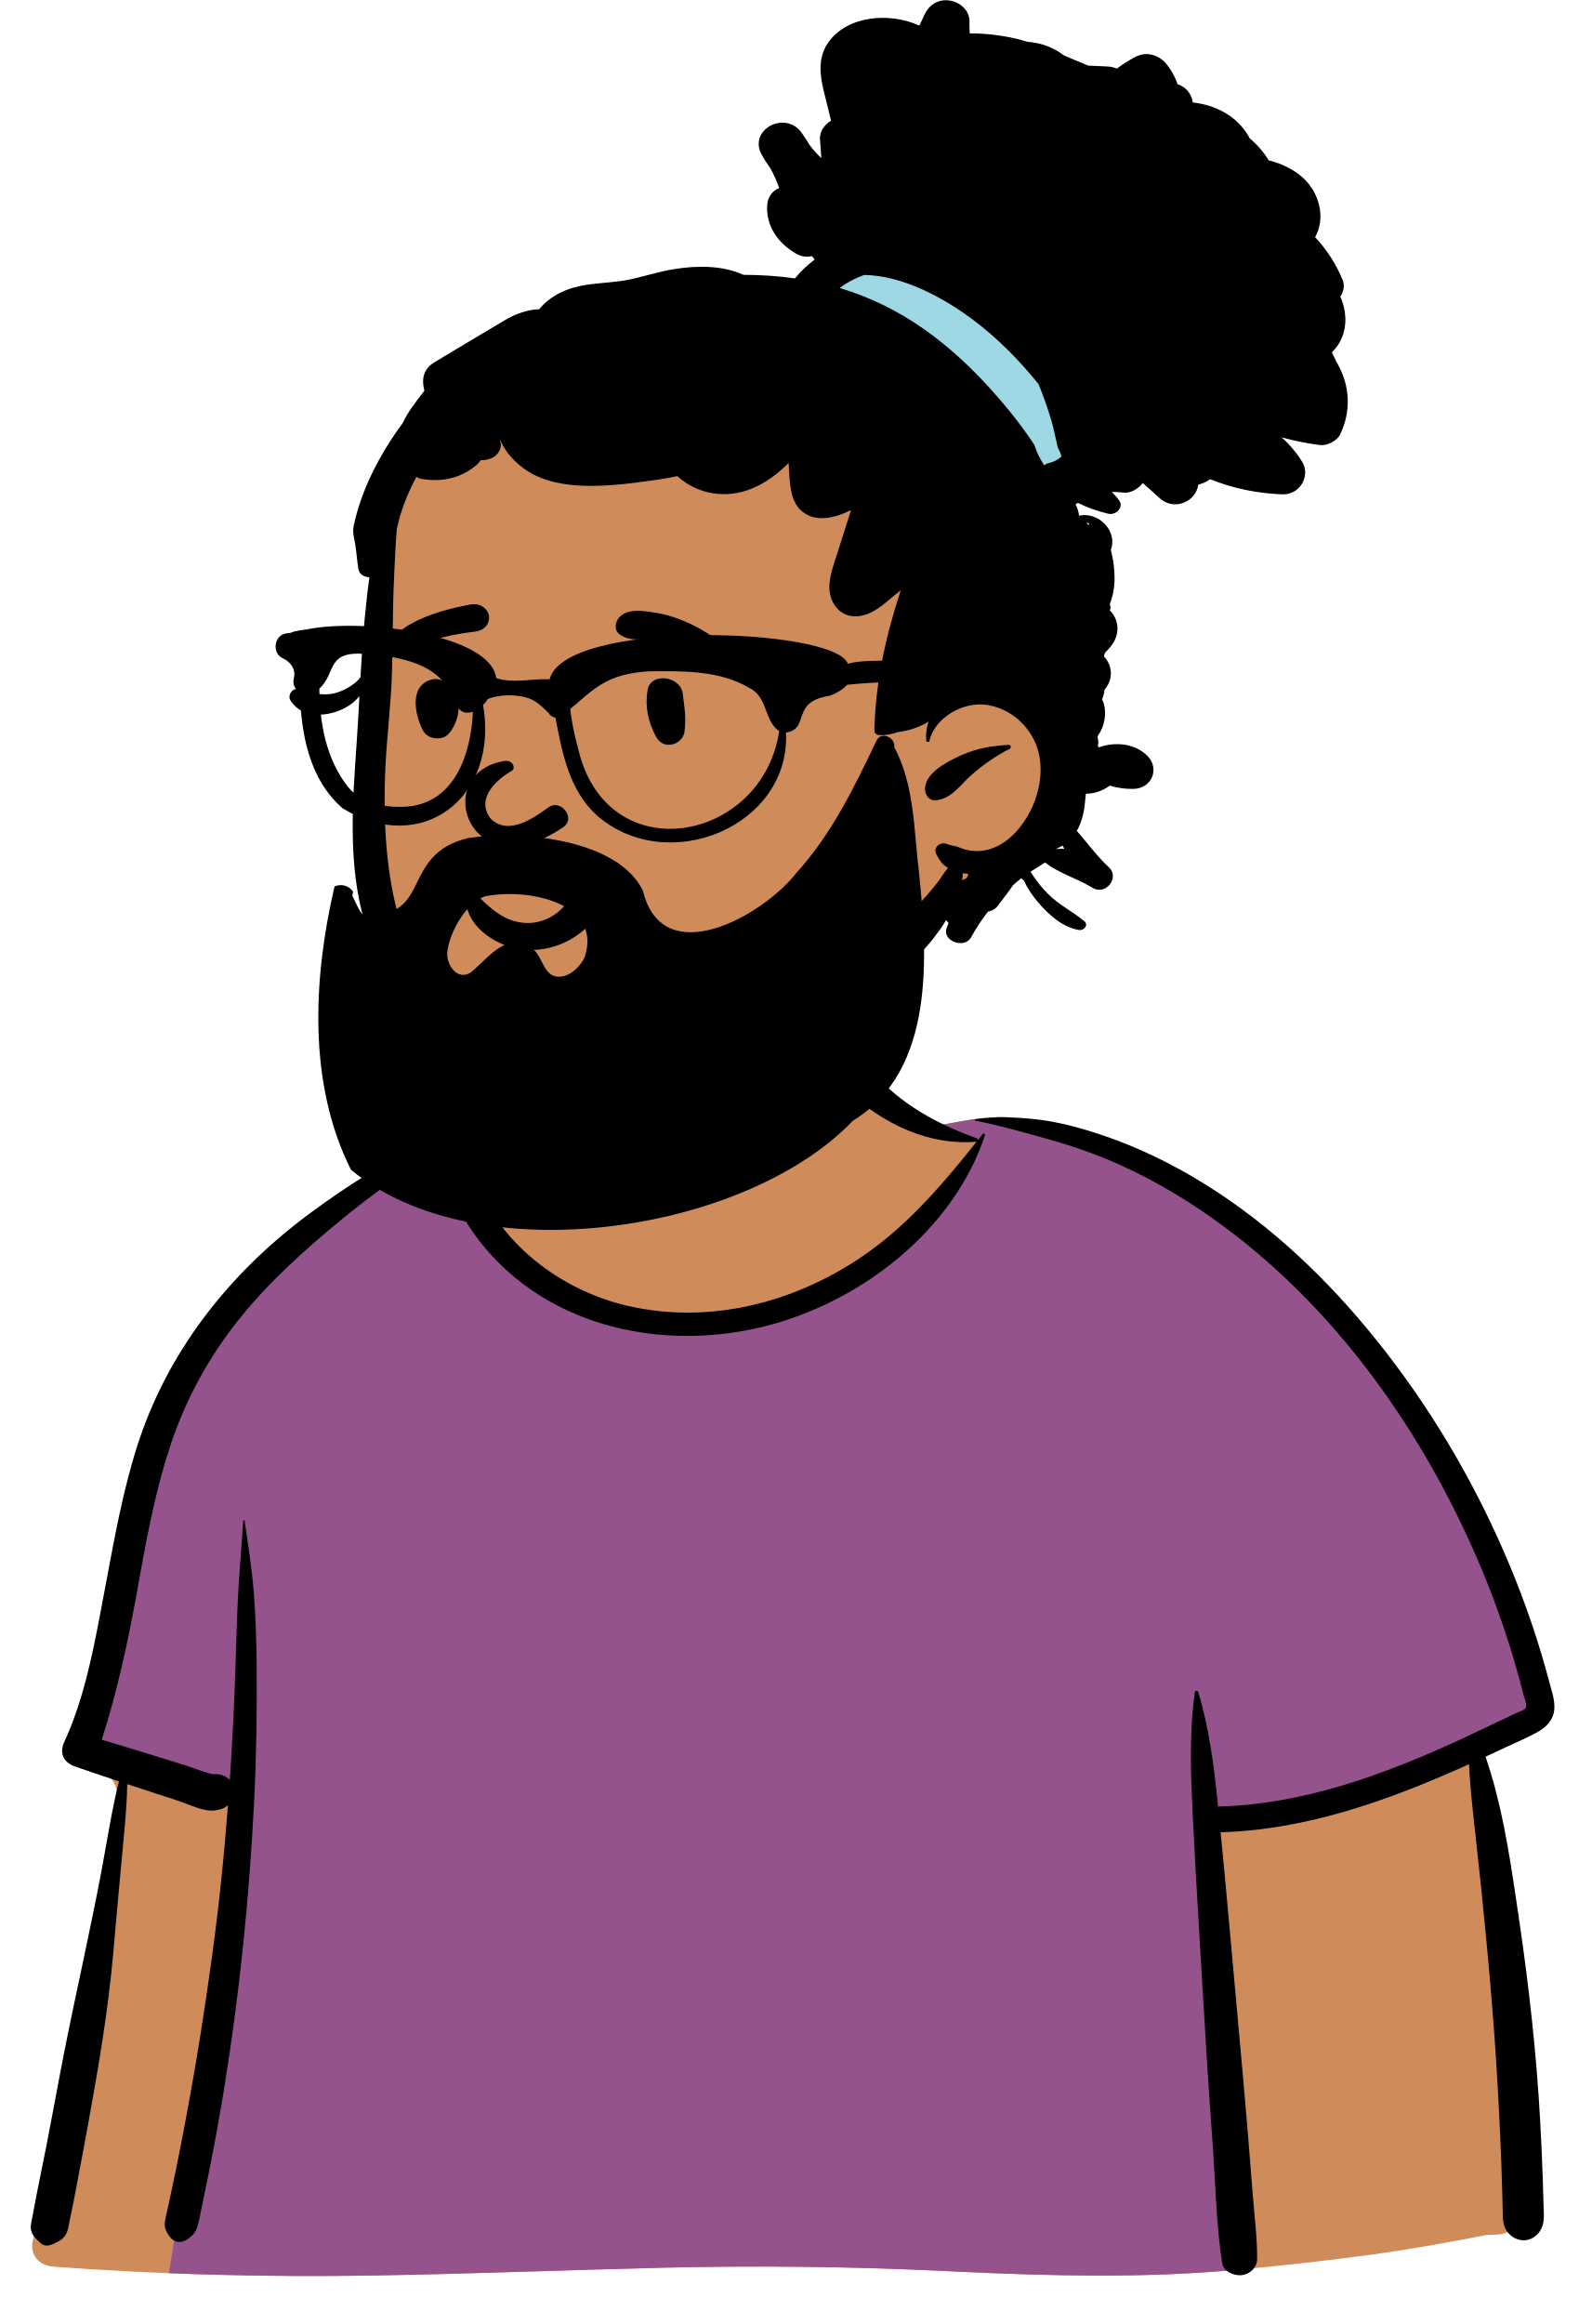
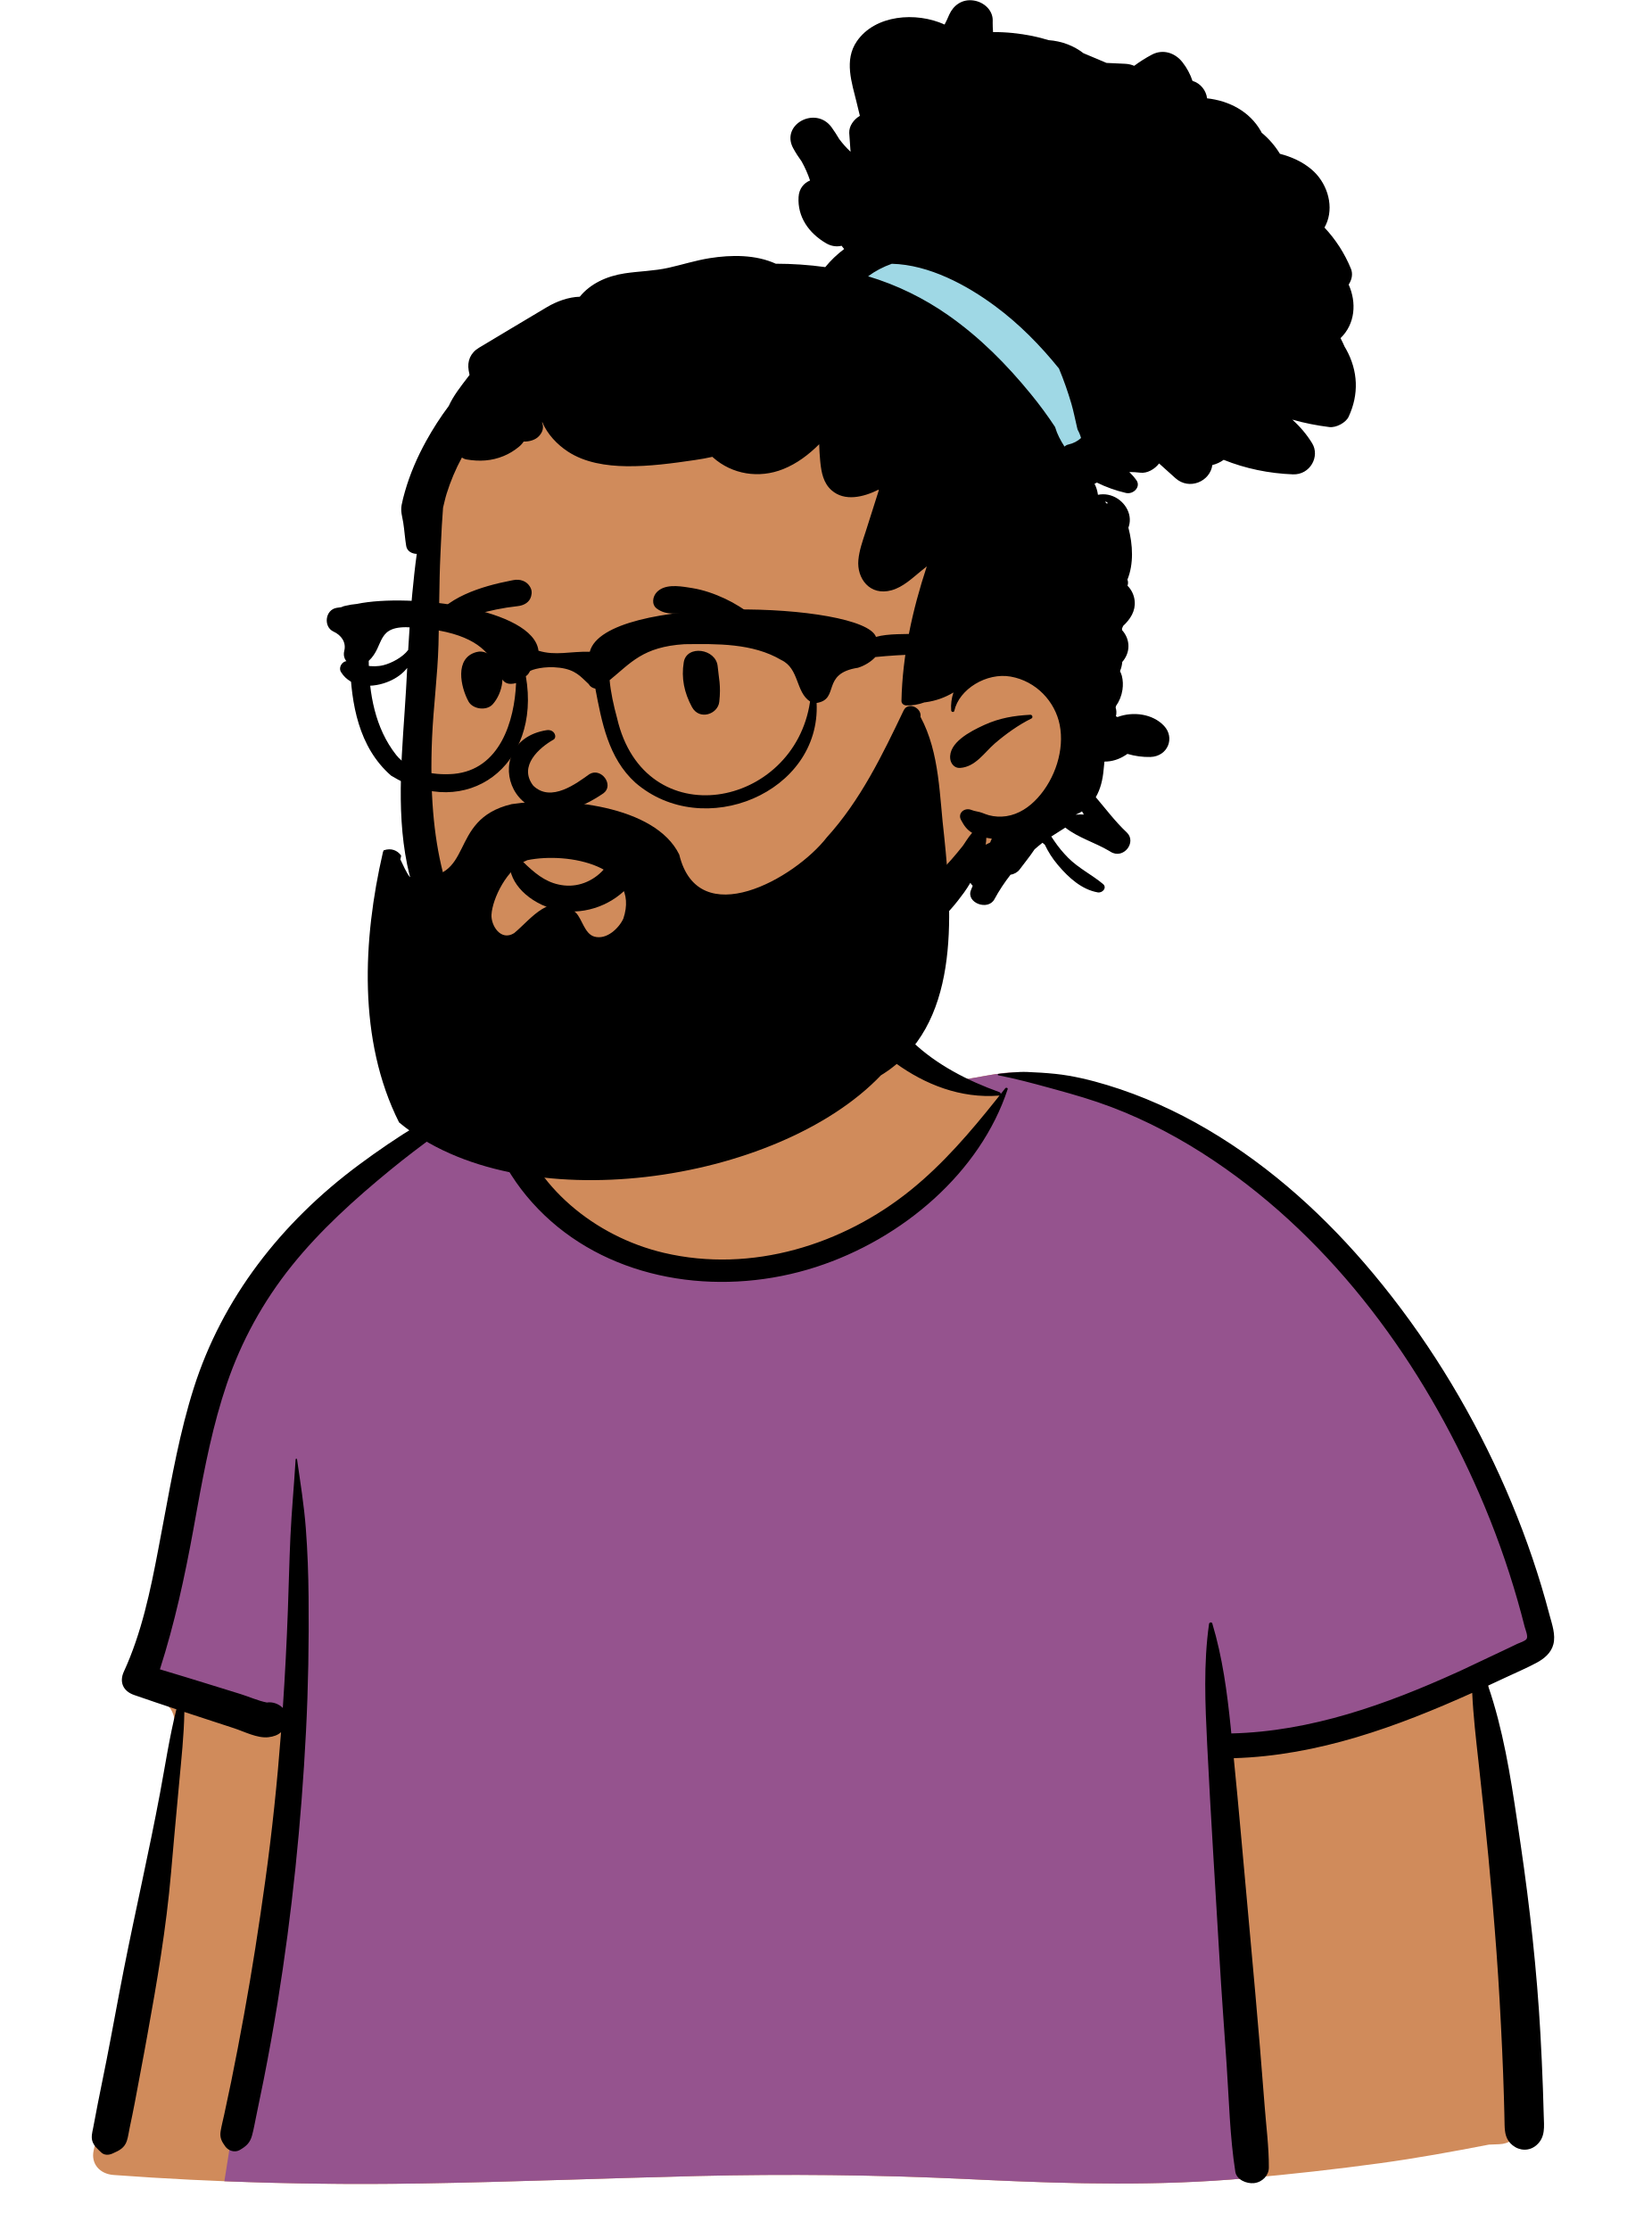
- <svg xmlns="http://www.w3.org/2000/svg" width="200" height="292" viewBox="0 0 200 292" fill="none">
+ <svg xmlns="http://www.w3.org/2000/svg" width="200" height="270" viewBox="0 0 200 292" fill="none">
  <path fill-rule="evenodd" clip-rule="evenodd" d="M10.689 251.233C11.675 246.077 12.578 240.907 13.399 235.725C13.789 233.266 14.169 230.803 14.511 228.337C14.75 226.609 15.115 224.634 13.846 223.354C12.06 221.553 10.438 220.011 10.22 217.431C10.014 215.003 10.9 212.357 11.454 210.001C12.616 205.059 14.062 200.179 15.661 195.344C17.285 190.433 19.065 185.568 20.871 180.712C22.56 176.171 24.183 171.59 26.382 167.234C30.556 158.968 37.617 152.846 46.344 148.758C48.514 147.742 52.941 144.112 55.208 143.3C57.293 142.553 57.285 144.734 59.337 143.913C60.977 143.256 62.504 142.38 63.423 140.913C64.42 139.32 66.92 137.092 67.301 135.238C68.107 131.307 67.234 127.962 70.261 125.004C72.95 122.377 76.562 120.578 80.301 119.612C88.525 117.486 99.493 118.972 104.454 126.052C106.824 129.433 107.652 133.519 110.85 136.279C113.643 138.688 113.018 140.335 116.634 141.577C116.839 141.647 122.391 140.544 122.596 140.614C126.553 139.83 130.334 142.026 133.964 143.3C139.375 145.199 144.528 147.671 149.368 150.609C159.128 156.534 167.487 164.227 174.379 172.932C181.328 181.709 186.719 191.547 190.558 201.83C191.49 204.327 192.328 206.855 193.066 209.408C193.48 210.836 193.922 212.318 193.418 213.78C193.007 214.977 192.091 215.868 191.015 216.586C189.557 217.559 186.633 218.192 186.69 220.149C186.733 221.637 187.278 223.204 187.544 224.674C187.861 226.426 188.121 228.188 188.381 229.947C189.564 237.954 190.485 246.006 190.893 254.081C191.294 262.032 191.627 270.146 191.031 278.094C190.992 278.619 190.823 279.1 190.551 279.506C190.805 279.596 190.825 280.035 190.508 280.097C190.287 280.141 190.066 280.184 189.844 280.228C189.384 280.55 188.81 280.748 188.15 280.767C187.702 280.78 187.255 280.799 186.808 280.82C182.089 281.734 177.37 282.597 172.59 283.251C166.778 284.046 160.95 284.693 155.104 285.22C143.09 286.302 131.171 285.943 119.142 285.36C107.131 284.778 95.127 284.642 83.104 284.931C71.071 285.221 59.041 285.706 47.005 285.905C33.558 286.126 20.131 285.786 6.723 284.796C4.884 284.66 3.747 283.305 4.109 281.613C6.282 271.479 8.744 261.411 10.689 251.233Z" fill="#D08B5B" />
  <path fill-rule="evenodd" clip-rule="evenodd" d="M133.964 143.3L133.702 143.206C130.152 141.922 126.458 139.849 122.597 140.614C122.46 140.567 119.948 141.042 118.227 141.343L119.86 142.922L122.743 143.436C112.798 158.641 101.037 166.244 87.458 166.244C73.879 166.244 63.576 158.641 56.547 143.436L55.588 143.19C55.47 143.215 55.344 143.252 55.209 143.3C52.941 144.112 48.515 147.741 46.344 148.758C37.617 152.846 30.556 158.968 26.383 167.234C24.257 171.445 22.669 175.866 21.04 180.257L20.872 180.712C19.066 185.568 17.285 190.433 15.661 195.344C14.133 199.968 12.743 204.635 11.608 209.356L11.455 210C10.901 212.357 10.015 215.003 10.22 217.431C10.298 218.35 10.554 219.137 10.932 219.852L30.601 226.408L21.231 285.617C29.814 285.958 38.406 286.046 47.005 285.905C59.042 285.706 71.071 285.221 83.105 284.931C94.764 284.65 106.404 284.77 118.051 285.308L121.008 285.449C132.405 285.976 143.712 286.246 155.104 285.22L155.88 285.149V285.149L155.88 276.488L151.879 228.262L172.159 224.725L192.066 215.768C192.668 215.21 193.15 214.56 193.419 213.78C193.885 212.426 193.54 211.055 193.159 209.725L193.067 209.408C192.328 206.855 191.491 204.327 190.559 201.83C186.72 191.547 181.328 181.709 174.38 172.932C167.488 164.227 159.129 156.534 149.368 150.609C144.528 147.671 139.376 145.199 133.964 143.3Z" fill="#95538E" />
  <path fill-rule="evenodd" clip-rule="evenodd" d="M126.348 140.365C125.105 140.314 123.837 140.501 122.596 140.614C122.488 140.624 122.447 140.778 122.569 140.802C124.789 141.231 126.985 141.819 129.166 142.416L130.099 142.672C132.558 143.346 134.945 144.041 137.325 144.94C142.07 146.731 146.575 149.149 150.722 151.927C166.691 162.623 178.249 178.817 185.542 195.584C187.523 200.137 189.201 204.804 190.56 209.549C190.891 210.703 191.202 211.862 191.497 213.025C191.583 213.366 191.961 214.239 191.754 214.588C191.571 214.896 190.86 215.087 190.529 215.247L189.414 215.783C187.239 216.821 183.616 218.529 183.252 218.695L182.686 218.953C173.416 223.163 163.512 226.733 153.082 226.98L153 226.155V226.155C152.535 221.593 151.925 217.006 150.593 212.584C150.521 212.347 150.195 212.427 150.165 212.638C149.423 217.873 149.66 223.149 149.919 228.408C150.377 237.722 150.986 247.032 151.527 256.343C151.798 261 152.148 265.655 152.464 270.31C152.781 274.975 152.884 279.751 153.607 284.378C153.768 285.409 155.071 285.969 156.059 285.861C157.151 285.74 157.991 284.849 157.996 283.827C158.01 281.132 157.644 278.405 157.441 275.717C157.248 273.163 157.041 270.61 156.829 268.057C156.053 258.741 155.161 249.435 154.336 240.122C154.043 236.819 153.728 233.519 153.402 230.22C164.452 229.89 174.775 226.098 184.623 221.668C184.765 224.666 185.11 227.659 185.443 230.645C186.373 238.977 187.194 247.307 187.807 255.665C188.118 259.886 188.343 264.113 188.54 268.34C188.636 270.418 188.715 272.496 188.775 274.575C188.796 275.267 188.814 275.96 188.83 276.653L188.864 278.241C188.891 279.247 189.002 280.178 189.915 280.911C190.843 281.654 192.096 281.694 193.015 280.911C194.244 279.862 194.027 278.433 193.99 277.024C193.96 275.836 193.923 274.649 193.881 273.461C193.796 271.086 193.688 268.711 193.556 266.337C193.095 258.039 192.174 249.773 190.969 241.541L190.499 238.364C189.622 232.456 188.658 226.414 186.696 220.724C187.46 220.372 188.221 220.017 188.98 219.661C190.327 219.03 191.718 218.437 193.027 217.74C194.065 217.187 194.961 216.429 195.25 215.31C195.572 214.063 195.079 212.699 194.752 211.483L194.723 211.376C194.402 210.151 194.056 208.931 193.692 207.717C192.212 202.793 190.383 197.965 188.243 193.254C183.957 183.824 178.424 174.865 171.667 166.765C165.584 159.474 158.398 152.861 149.976 147.902C145.859 145.478 141.471 143.487 136.83 142.079C134.662 141.421 132.302 140.849 130.031 140.614C128.806 140.487 127.579 140.414 126.348 140.365ZM104.316 125.422C102.838 123.952 99.902 125.473 100.612 127.419C102.28 131.999 104.938 136.177 109.086 139.186C112.985 142.015 117.634 143.853 122.641 143.461C122.679 143.457 122.713 143.448 122.742 143.435L122.311 143.978C118.923 148.223 115.35 152.409 111.043 155.879C102.267 162.948 90.318 166.762 78.78 164.049C69.703 161.915 61.705 155.265 59.353 146.79C59.69 146.93 60.091 146.978 60.531 146.889C62.413 146.51 64.276 144.677 65.489 143.362C66.802 141.94 67.828 140.404 68.579 138.668C69.955 135.491 70.396 131.401 68.518 128.323C68.286 127.944 67.751 128.156 67.706 128.527L67.634 129.105C67.272 131.989 66.821 134.779 65.353 137.408C64.635 138.695 63.774 139.951 62.726 141.028C62.165 141.605 61.557 142.156 60.9 142.639C60.261 143.11 59.486 143.45 58.913 143.991L58.808 144.095L58.805 144.076C58.66 142.934 57.796 142.431 56.95 142.463C56.132 142.493 55.17 142.827 54.798 142.987L54.763 143.002C49.053 145.541 43.795 148.851 38.846 152.523C28.612 160.116 20.945 170.043 17.229 181.733C15.406 187.47 14.36 193.382 13.255 199.266L12.575 202.871C11.544 208.303 10.393 213.842 8.066 218.895C7.464 220.203 7.928 221.428 9.404 221.942C11.247 222.584 13.097 223.206 14.949 223.82C14.04 227.436 13.485 231.177 12.803 234.81C11.354 242.534 9.579 250.209 8.057 257.922C7.279 261.866 6.576 265.823 5.799 269.768C5.425 271.667 5.034 273.564 4.654 275.463C4.449 276.487 4.264 277.514 4.068 278.539L4.034 278.709C3.922 279.25 3.782 279.809 3.942 280.35C4.125 280.968 4.646 281.404 5.11 281.846C5.492 282.211 6.044 282.213 6.513 282.014L6.667 281.948C7.503 281.586 8.158 281.224 8.455 280.35C8.642 279.797 8.71 279.174 8.833 278.604C9.068 277.511 9.291 276.416 9.502 275.319C9.924 273.123 10.335 270.926 10.738 268.727L11.113 266.668C12.402 259.572 13.625 252.432 14.244 245.261C14.518 242.079 14.809 238.901 15.103 235.721L15.323 233.337C15.602 230.318 15.942 227.224 15.991 224.165L17.098 224.529V224.529L22.505 226.3V226.3C23.845 226.738 25.551 227.638 26.994 227.474C27.7 227.394 28.238 227.188 28.654 226.814C28.156 233.322 27.482 239.819 26.584 246.283C25.767 252.165 24.861 258.038 23.791 263.885C23.262 266.781 22.717 269.673 22.126 272.558C21.83 274.001 21.525 275.441 21.211 276.88C21.054 277.599 20.867 278.317 20.745 279.041C20.605 279.87 20.852 280.38 21.352 281.062C21.762 281.622 22.583 281.91 23.249 281.523C24.131 281.011 24.591 280.567 24.85 279.633C25.086 278.786 25.229 277.9 25.412 277.042C25.748 275.457 26.074 273.87 26.388 272.28C27.045 268.957 27.65 265.626 28.191 262.284C30.097 250.513 31.306 238.642 31.917 226.753C32.219 220.887 32.312 215.016 32.258 209.144C32.231 206.134 32.125 203.115 31.895 200.113C31.662 197.074 31.178 194.096 30.746 191.086C30.731 190.98 30.569 190.974 30.562 191.086C30.358 194.46 30.037 197.831 29.88 201.214C29.73 204.443 29.664 207.676 29.544 210.906C29.388 215.151 29.171 219.399 28.883 223.644C28.362 223.116 27.576 222.811 26.791 222.93C25.652 222.709 24.427 222.156 23.341 221.82L19.25 220.553V220.553C17.099 219.888 14.948 219.227 12.79 218.586C14.72 212.571 16.041 206.467 17.17 200.274L17.674 197.488C18.67 192.006 19.745 186.521 21.55 181.212C23.447 175.63 26.287 170.441 30.054 165.741C33.767 161.11 38.285 157.032 42.936 153.217C46.918 149.952 51.178 147.004 55.24 143.828C55.197 144.038 55.188 144.27 55.225 144.525C56.089 150.38 59.386 155.833 63.981 159.888C73.212 168.036 86.876 169.727 98.691 165.906C110.12 162.21 120.224 153.457 123.794 142.626C123.855 142.441 123.587 142.367 123.48 142.504C123.281 142.755 123.082 143.006 122.883 143.258C122.897 143.158 122.841 143.049 122.708 143.002C118.542 141.512 114.452 139.398 111.33 136.409C109.808 134.952 108.48 133.301 107.432 131.521C106.929 130.668 106.478 129.785 106.118 128.872L106.027 128.636C105.591 127.493 105.226 126.327 104.316 125.422Z" fill="black" />
  <path fill-rule="evenodd" clip-rule="evenodd" d="M48.004 77.214C48.584 70.25 47.685 62.951 50.578 56.331C55.62 45.349 69.761 41.687 80.723 37.506C85.115 36.301 99.892 36.133 105.035 34.539C116.673 30.93 119.453 26.63 128.701 33.501C130.262 34.675 131.238 35.951 131.951 37.694L131.922 37.701C132.125 38.428 131.907 39.153 131.449 39.707C135.458 43.512 137.136 49.216 135.079 54.281C128.365 67.462 128.681 74.588 130.844 88.758C133.669 101.986 127.214 106.818 116.523 114.016C116.959 114.8 117.049 115.841 116.481 116.532C104.12 132.66 80.811 140.36 60.84 132.174C52.734 128.824 49.115 120.81 47.05 113.578C44.644 105.48 43.904 96.948 45.863 88.699C46.653 84.884 47.682 81.097 48.004 77.214Z" fill="#D08B5B" />
  <path fill-rule="evenodd" clip-rule="evenodd" d="M136.544 57.459L129.194 62.005L102.883 36.253L111.639 29.855C111.639 29.855 127.524 40.755 130.647 43.631C133.77 46.508 136.544 57.459 136.544 57.459Z" fill="#9FD8E5" />
  <path fill-rule="evenodd" clip-rule="evenodd" d="M119.31 0.061C117.81 -0.149 116.676 0.716 116.137 1.934L116.109 2C115.936 2.414 115.743 2.817 115.536 3.214C111.781 1.503 106.423 1.943 104.047 5.406C102.351 7.88 103.385 10.815 104.025 13.438L104.444 15.167C103.633 15.646 103.021 16.504 103.05 17.393L103.054 17.461L103.224 19.871C102.683 19.362 102.187 18.807 101.746 18.215C101.441 17.697 101.111 17.187 100.758 16.693C98.677 13.787 94.004 16.313 95.722 19.425C96.051 20.025 96.422 20.594 96.82 21.142C97.269 21.951 97.637 22.782 97.92 23.636C97.108 23.964 96.483 24.694 96.417 25.794C96.263 28.365 97.718 30.511 100.031 31.858C100.711 32.255 101.414 32.332 102.051 32.184C102.163 32.325 102.275 32.465 102.383 32.608C101.46 33.303 100.628 34.096 99.913 34.975C97.762 34.676 95.597 34.536 93.433 34.531C90.789 33.328 87.622 33.353 84.779 33.804C82.949 34.094 81.193 34.658 79.392 35.063C77.494 35.489 75.567 35.505 73.646 35.795C71.226 36.16 69.103 37.197 67.769 38.853C66.302 38.894 64.76 39.451 63.482 40.207C60.505 41.97 57.546 43.757 54.577 45.53C53.437 46.211 53.011 47.298 53.221 48.511L53.235 48.588L53.335 49.091L53.1 49.401C52.191 50.592 51.202 51.84 50.614 53.155C49.526 54.611 48.543 56.138 47.672 57.712C46.498 59.828 45.53 62.07 44.873 64.372C44.71 64.954 44.547 65.54 44.439 66.134C44.285 66.972 44.522 67.622 44.651 68.426C44.812 69.445 44.871 70.478 45.042 71.5C45.156 72.177 45.776 72.51 46.425 72.528C46.181 74.252 46.005 75.987 45.837 77.709C45.6 80.169 45.44 82.635 45.3 85.102C44.583 86.069 43.117 86.835 42.058 87.1C40.592 87.465 39.054 87.068 37.669 86.604C36.798 86.311 36.083 87.329 36.507 88.008C37.842 90.142 40.696 90.133 42.858 89.188C43.773 88.79 44.576 88.212 45.171 87.46C45.135 88.176 45.095 88.891 45.056 89.609L45.02 90.26C44.581 97.855 43.632 105.712 45.169 113.232C47.831 126.259 59.442 136.178 73.627 136.948C81.07 137.352 87.269 135.311 90.351 134.173C93.433 133.034 92.235 130.712 90.096 131.376C86.409 132.519 79.638 134.223 73.578 133.487C59.295 131.754 47.184 125.126 48.428 96.582C48.605 92.534 49.148 88.484 49.265 84.436C49.377 80.479 49.336 76.519 49.524 72.565L49.586 71.215C49.66 69.638 49.738 68.055 49.865 66.476C50.019 65.864 50.146 65.244 50.334 64.644C50.844 63.01 51.51 61.422 52.337 59.907C52.52 60.036 52.725 60.129 52.947 60.165C54.633 60.446 56.214 60.367 57.792 59.715C58.529 59.413 59.178 59.012 59.783 58.516C60.071 58.283 60.264 58.056 60.415 57.821C61.179 57.832 61.943 57.619 62.421 57.11C62.966 56.529 63.057 55.929 62.843 55.373L62.821 55.318L62.874 55.3C63.519 56.847 64.802 58.208 66.21 59.128C68.435 60.587 71.219 61.008 73.888 61.047C76.835 61.087 79.944 60.666 82.852 60.236C83.62 60.122 84.384 59.993 85.133 59.819C85.162 59.846 85.192 59.878 85.223 59.905C87.719 62.122 91.23 62.693 94.397 61.427C96.227 60.695 97.762 59.517 99.118 58.167C99.138 58.874 99.177 59.581 99.243 60.281L99.27 60.559C99.405 61.862 99.665 63.245 100.726 64.186C102.441 65.71 104.93 65.099 106.909 64.107C106.906 64.154 106.906 64.204 106.906 64.254C106.372 65.939 105.835 67.627 105.298 69.314L105.183 69.674C104.792 70.872 104.364 72.072 104.247 73.326C104.022 75.722 105.74 78.089 108.609 77.285C110.114 76.865 111.32 75.69 112.477 74.749L113.206 74.164C111.32 79.888 110.012 85.816 109.89 91.789C109.883 92.112 110.183 92.357 110.515 92.368C111.29 92.398 112.125 92.255 112.906 91.968C112.95 91.965 112.993 91.963 113.04 91.956C114.372 91.777 115.609 91.331 116.7 90.672C116.448 91.413 116.336 92.208 116.402 93.039C116.419 93.24 116.758 93.311 116.807 93.089C117.436 90.214 121.06 88.042 124.183 88.593C127.535 89.184 130.004 91.861 130.609 94.908C131.258 98.181 130.016 101.966 127.715 104.491C126.656 105.656 125.263 106.627 123.609 106.872C122.853 106.983 122.067 106.944 121.333 106.745C121.02 106.659 120.728 106.539 120.43 106.426C119.996 106.263 119.488 106.238 119.078 106.066C118.149 105.678 117.214 106.473 117.685 107.359C118.095 108.131 118.464 108.652 119.144 109.051C118.593 109.676 118.093 110.546 117.907 110.779C116.961 111.966 115.999 113.087 114.921 114.172C113.823 115.273 112.625 116.279 111.359 117.21L110.827 117.6C109.607 118.498 108.545 119.331 107.684 120.619C107.006 121.636 107.884 123.015 109.156 123C113.133 122.947 116.024 119.704 118.083 116.87C118.376 116.465 118.651 116.037 118.908 115.597C119 115.735 119.103 115.864 119.217 115.982L118.991 116.549C118.317 118.216 121.218 119.305 122.06 117.749C122.672 116.621 123.382 115.547 124.173 114.533C124.639 114.471 125.095 114.209 125.349 113.869C125.99 113.006 126.71 112.134 127.318 111.214C127.654 110.917 128.001 110.632 128.355 110.353C128.457 110.437 128.562 110.521 128.662 110.609C129.106 111.549 129.655 112.408 130.336 113.217L130.482 113.389C131.786 114.915 133.484 116.477 135.586 116.85C136.228 116.963 136.845 116.222 136.277 115.749C134.806 114.521 133.066 113.685 131.709 112.315C131.041 111.64 130.427 110.896 129.9 110.117L129.779 109.937C129.692 109.803 129.601 109.669 129.509 109.533C130.121 109.146 130.733 108.757 131.346 108.367C133.032 109.704 135.227 110.316 137.092 111.423L137.277 111.536C138.963 112.582 140.739 110.267 139.388 108.997C137.898 107.601 136.654 105.937 135.334 104.386C135.954 103.324 136.248 102.069 136.358 100.801C136.402 100.442 136.436 100.083 136.469 99.723C137.416 99.737 138.368 99.436 139.173 98.917L139.478 98.715C140.456 99.005 141.483 99.146 142.467 99.121C144.78 99.057 145.726 96.604 144.279 95.053C142.803 93.467 140.219 93.121 138.172 93.891C138.107 93.859 138.038 93.825 137.972 93.791C138.07 93.374 138.048 92.996 137.937 92.664L137.969 92.462C138.42 91.82 138.716 91.088 138.828 90.315C138.917 89.702 138.899 89.095 138.746 88.49C138.695 88.288 138.589 88.08 138.509 87.87C138.675 87.48 138.773 87.076 138.803 86.671C138.85 86.62 138.896 86.567 138.94 86.51C139.956 85.186 139.751 83.591 138.784 82.519C138.78 82.451 138.773 82.383 138.763 82.315C138.819 82.197 138.871 82.077 138.919 81.957C139.863 81.072 140.556 80.008 140.427 78.689C140.351 77.913 140.008 77.214 139.488 76.692C139.58 76.439 139.589 76.145 139.477 75.901C140.307 73.852 140.202 71.384 139.605 69.092C139.736 68.743 139.805 68.365 139.79 67.964C139.722 66.263 138.136 64.7 136.257 64.721C136.031 64.722 135.819 64.75 135.616 64.79L135.613 64.749C135.541 64.239 135.39 63.767 135.169 63.343C135.278 63.307 135.378 63.255 135.466 63.185C136.67 63.781 137.944 64.237 139.279 64.548C140.261 64.776 141.267 63.74 140.657 62.884C140.374 62.487 140.061 62.13 139.724 61.805C140.203 61.807 140.689 61.837 141.181 61.896C142.064 62.002 143.05 61.443 143.623 60.686C144.335 61.33 145.05 61.971 145.765 62.612C147.576 64.24 150.311 63.042 150.596 60.895C151.135 60.761 151.638 60.535 152.08 60.211C154.934 61.361 158.006 61.993 161.146 62.113C163.4 62.199 164.718 59.762 163.664 58.041C162.956 56.886 162.078 55.848 161.065 54.947C162.637 55.393 164.259 55.714 165.916 55.92C166.811 56.032 168.077 55.343 168.436 54.58C169.807 51.644 169.69 48.584 168.112 45.727C168.051 45.614 167.982 45.505 167.916 45.397C167.753 45.019 167.575 44.645 167.382 44.278C169.324 42.398 169.493 39.603 168.446 37.263C168.866 36.631 169.027 35.87 168.741 35.181C167.929 33.199 166.758 31.369 165.279 29.797C165.42 29.543 165.545 29.274 165.65 28.984C166.482 26.639 165.518 23.81 163.574 22.177C162.351 21.149 160.946 20.533 159.445 20.139C158.813 19.101 158.001 18.166 157.054 17.377C157.018 17.303 156.981 17.228 156.94 17.153C155.466 14.575 152.782 13.194 149.906 12.874C149.793 11.866 149.061 10.904 147.998 10.591C147.705 9.719 147.268 8.885 146.668 8.129C145.724 6.937 144.155 6.376 142.676 7.157C141.866 7.585 141.091 8.077 140.363 8.62C140.037 8.478 139.667 8.386 139.249 8.357L139.144 8.351L136.738 8.238C135.73 7.823 134.725 7.388 133.717 6.965C133.112 6.5 132.436 6.113 131.7 5.825C130.865 5.501 130.011 5.318 129.155 5.257C128.46 5.046 127.759 4.86 127.047 4.715C125.373 4.376 123.621 4.185 121.884 4.201C121.849 3.784 121.831 3.361 121.834 2.934L121.838 2.72C121.877 1.349 120.698 0.255 119.31 0.061ZM120.997 109.703C121.236 109.751 121.478 109.789 121.719 109.817C121.646 109.984 121.573 110.152 121.502 110.319C121.307 110.421 121.109 110.519 120.912 110.609C120.97 110.301 121.004 109.991 120.997 109.703ZM133.532 106.245L133.694 106.522C133.72 106.568 133.746 106.613 133.771 106.657C133.427 106.632 133.081 106.639 132.739 106.675L132.74 106.641C132.784 106.627 132.828 106.615 132.87 106.596C133.106 106.49 133.325 106.373 133.532 106.245ZM126.757 93.593C124.599 93.71 122.77 94.017 120.807 94.894L120.638 94.971C118.904 95.77 116.034 97.247 116.276 99.365C116.344 99.968 116.815 100.602 117.557 100.554C119.589 100.425 120.751 98.522 122.127 97.335C123.515 96.139 125.22 94.909 126.901 94.087C127.139 93.972 127.045 93.605 126.787 93.593L126.757 93.593ZM136.545 65.69C137.063 65.706 136.89 66.173 136.624 65.783C136.602 65.751 136.575 65.72 136.545 65.69ZM108.625 34.539C113.524 34.658 118.454 37.344 122.124 40.058C125.316 42.419 128.073 45.228 130.514 48.255C131.142 49.763 131.681 51.302 132.137 52.853C132.437 53.877 132.625 54.912 132.876 55.944L132.954 56.261C133.151 56.604 133.298 56.972 133.405 57.353C132.96 57.767 132.383 58.064 131.748 58.204C131.543 58.249 131.373 58.348 131.239 58.478C130.727 57.685 130.28 56.849 130.02 55.962L130.011 55.921C129.028 54.427 127.96 52.978 126.815 51.58C123.658 47.718 120.181 44.198 116.002 41.269C112.833 39.049 109.29 37.309 105.523 36.179C106.445 35.489 107.492 34.942 108.625 34.539Z" fill="black" />
  <path fill-rule="evenodd" clip-rule="evenodd" d="M70.272 118.706C71.915 118.085 73.382 117.049 74.454 115.725C74.827 115.265 74.923 114.779 74.845 114.335C74.757 113.835 74.438 113.382 74.003 113.078C73.566 112.773 73.02 112.623 72.492 112.7C72.034 112.766 71.577 112.999 71.216 113.482L71.14 113.578C70.502 114.377 69.672 115.032 68.725 115.455C67.813 115.862 66.793 116.052 65.737 115.942C63.727 115.731 62.341 114.724 60.868 113.356C60.685 113.183 60.502 113.005 60.319 112.824C60.203 112.66 60.042 112.554 59.863 112.499C59.665 112.438 59.441 112.441 59.235 112.508C59.037 112.572 58.86 112.693 58.741 112.855C58.628 113.008 58.564 113.198 58.585 113.416C58.72 114.834 59.52 116.099 60.656 117.093C61.918 118.196 63.592 118.96 65.167 119.228C66.902 119.522 68.671 119.311 70.272 118.706V118.706ZM64.348 96.835C62.502 97.874 59.688 100.299 61.675 102.876C64.012 105.149 67.379 102.543 69.037 101.365C70.575 100.451 72.303 102.8 70.876 103.867C58.89 112.088 54.026 97.107 63.414 95.612C64.448 95.448 64.832 96.513 64.348 96.835ZM85.827 87.271C85.623 84.925 81.767 84.392 81.383 86.713C81.04 88.793 81.444 90.703 82.455 92.575C83.421 94.364 85.849 93.529 86.033 91.901C86.279 89.718 85.954 88.73 85.827 87.271ZM56.471 86.232C55.934 85.58 55.157 85.134 54.227 85.386C51.322 86.173 52.178 89.995 53.199 91.855C53.753 92.865 55.546 93.121 56.356 92.232C57.676 90.781 58.308 87.884 56.63 86.456C56.584 86.382 56.534 86.307 56.471 86.232ZM82.496 77.006L82.037 76.932C80.617 76.704 78.852 76.486 77.847 77.543C77.314 78.104 77.131 79.147 77.847 79.684C79.107 80.628 80.499 80.262 82.009 80.342C83.253 80.408 84.448 80.599 85.647 80.916C88.276 81.612 90.418 82.883 92.663 84.278C92.957 84.461 93.258 84.112 93.118 83.857C91.822 81.505 89.31 79.573 86.794 78.396C85.451 77.767 83.982 77.246 82.496 77.006ZM59.121 75.953L58.769 76.019C54.946 76.76 49.979 78.239 48.168 81.718C48.099 82.21 48.172 82.315 48.231 82.384L48.251 82.407C48.3 82.466 48.339 82.547 48.569 82.614C48.633 82.6 48.697 82.585 48.763 82.569C49.593 82.367 50.249 82.09 50.885 81.802L51.574 81.487C52.374 81.124 53.181 80.774 54.035 80.516C55.86 79.964 57.736 79.576 59.642 79.369C60.055 79.324 60.453 79.195 60.767 78.973C61.065 78.763 61.292 78.472 61.396 78.085C61.53 77.585 61.492 77.206 61.202 76.755C60.984 76.416 60.672 76.181 60.314 76.046C59.949 75.909 59.534 75.876 59.121 75.953Z" fill="black" />
  <path fill-rule="evenodd" clip-rule="evenodd" d="M59.17 122.189C61.447 120.31 63.999 116.531 67.27 119.521C68.079 120.365 68.407 122.259 69.644 122.631C71.287 123.124 72.916 121.514 73.476 120.277C75.767 113.405 66.296 111.521 60.901 112.631C58.265 113.634 56.324 117.67 56.207 119.777C56.131 121.192 57.424 123.274 59.17 122.189M41.991 111.597C42.014 111.506 42.045 111.423 42.082 111.348C43.089 110.996 43.886 111.355 44.379 112.027C44.362 112.194 44.309 112.363 44.275 112.529C44.654 113.27 44.997 114.188 45.512 114.829C45.614 114.836 45.719 114.826 45.821 114.799C54.357 115.625 50.189 107.351 58.847 105.295C65.54 104.273 77.636 105.444 80.793 111.898C83.283 122.206 95.944 115.023 100.101 109.662C104.537 104.784 107.405 98.822 110.17 93.037C110.754 91.812 112.578 92.688 112.38 93.862C114.936 98.613 114.851 104.319 115.484 109.522C116.56 119.905 117.61 134.464 107.197 140.804C93.63 155.01 59.753 160.023 44.106 146.97C38.689 136.181 39.357 123.019 41.991 111.597" fill="black" />
  <path fill-rule="evenodd" clip-rule="evenodd" d="M43.732 98.861C45.379 100.91 48.43 101.563 51.245 101.337C57.316 100.796 59.227 94.408 59.426 89.443C55.355 90.504 59.77 82.99 45.854 82.163C40.948 81.785 42.301 84.53 40.133 86.535C40.178 90.744 40.934 95.318 43.732 98.861M72.649 94.023C76.233 109.574 95.861 105.875 97.923 91.857C96.019 90.612 96.521 87.538 94.155 86.424C90.407 84.205 85.721 84.3 81.464 84.352C76.022 84.699 74.472 86.787 71.677 89.065C71.811 90.587 72.199 92.39 72.649 94.023M35.957 79.588C36.158 79.556 36.359 79.527 36.561 79.5C36.718 79.417 36.903 79.353 37.117 79.315C37.608 79.2 38.094 79.122 38.581 79.08C45.557 77.626 61.695 79.691 62.361 85.206C64.583 85.893 66.505 85.278 69.08 85.339C71.04 77.75 104.923 78.821 106.553 83.397C106.559 83.395 106.565 83.394 106.571 83.392C108.137 82.943 110.445 83.051 112.238 82.98C116.064 82.906 119.895 83.222 123.639 83.969C130.65 85.001 140.219 86.21 135.343 94.321C135.342 94.322 135.341 94.324 135.34 94.325L135.339 94.325C134.499 95.123 133.073 94.48 133.019 93.4C134.659 89.557 130.956 89.096 128.107 87.992C121.018 85.632 113.801 85.305 106.47 86.035C105.918 86.636 105.081 87.161 104.197 87.436C99.295 88.189 101.878 91.558 98.78 92.048C99.349 103.791 83.96 110.201 75.043 102.481C71.483 99.257 70.634 94.48 69.809 90.174C69.373 90.083 69.095 89.862 68.933 89.57C67.883 88.599 67.224 87.702 65.148 87.436C63.073 87.169 61.475 87.704 61.259 87.868C61.204 87.969 61.146 88.071 61.078 88.173C60.983 88.325 60.854 88.447 60.707 88.542C62.757 100.235 52.958 107.63 43.066 101.566C38.768 97.82 37.859 92.085 37.68 86.966C37.097 86.641 36.728 86.009 36.93 85.216C37.208 84.121 36.556 83.174 35.518 82.699C34.169 82.081 34.408 79.825 35.957 79.588" fill="black" />
</svg>
